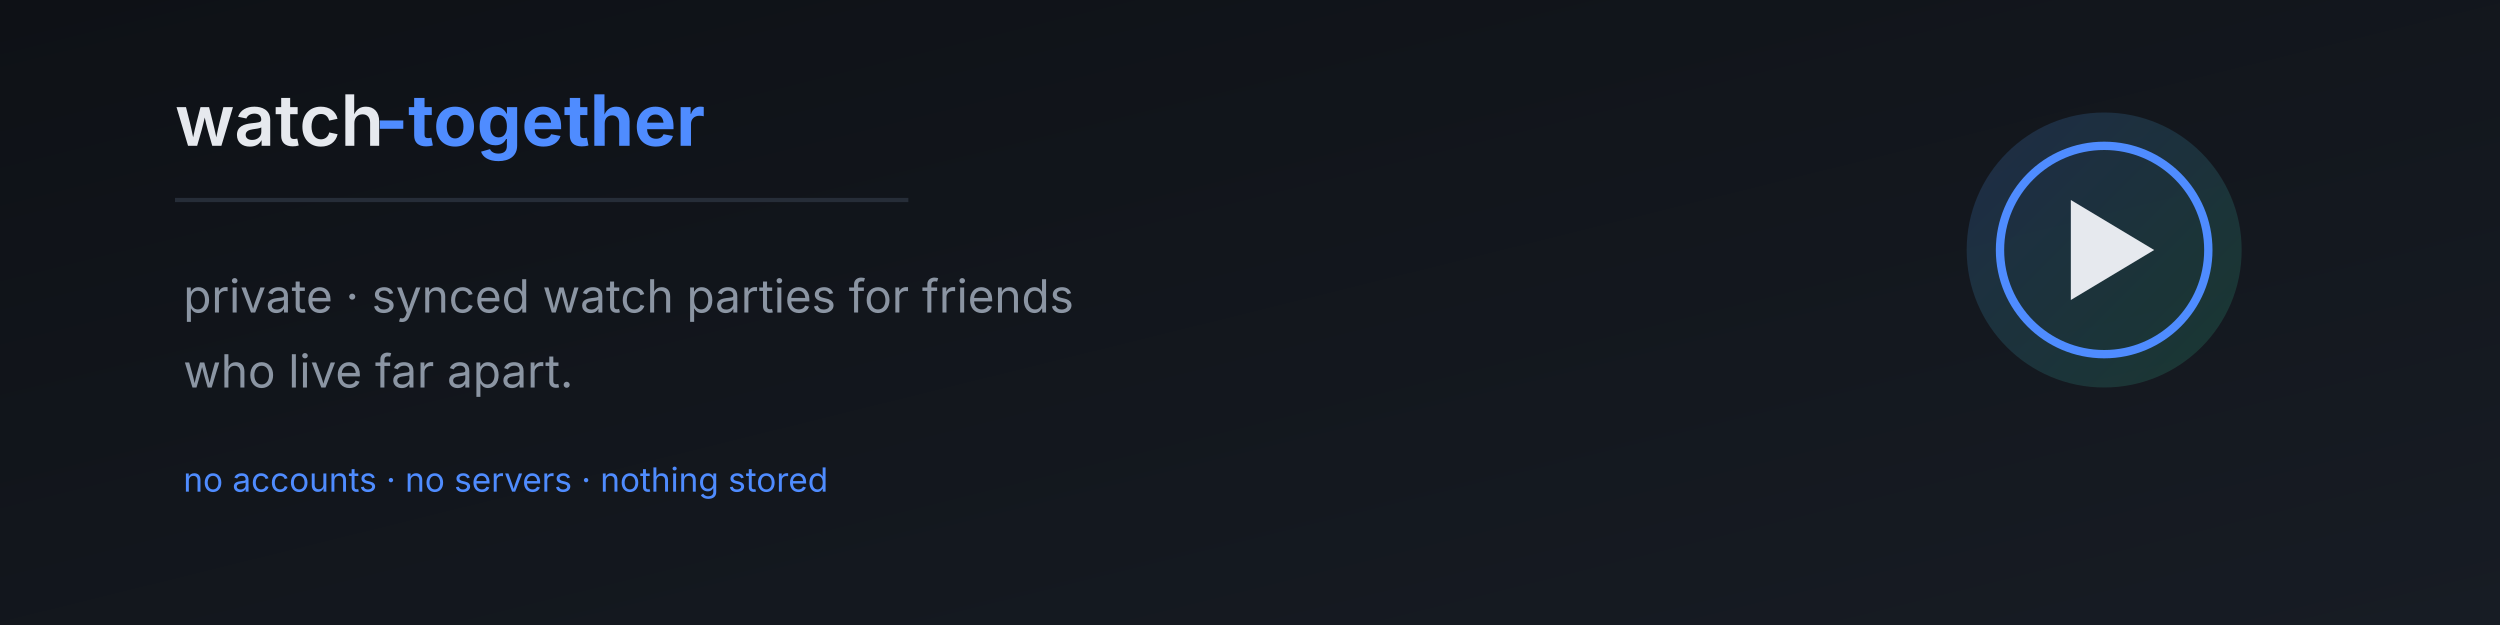
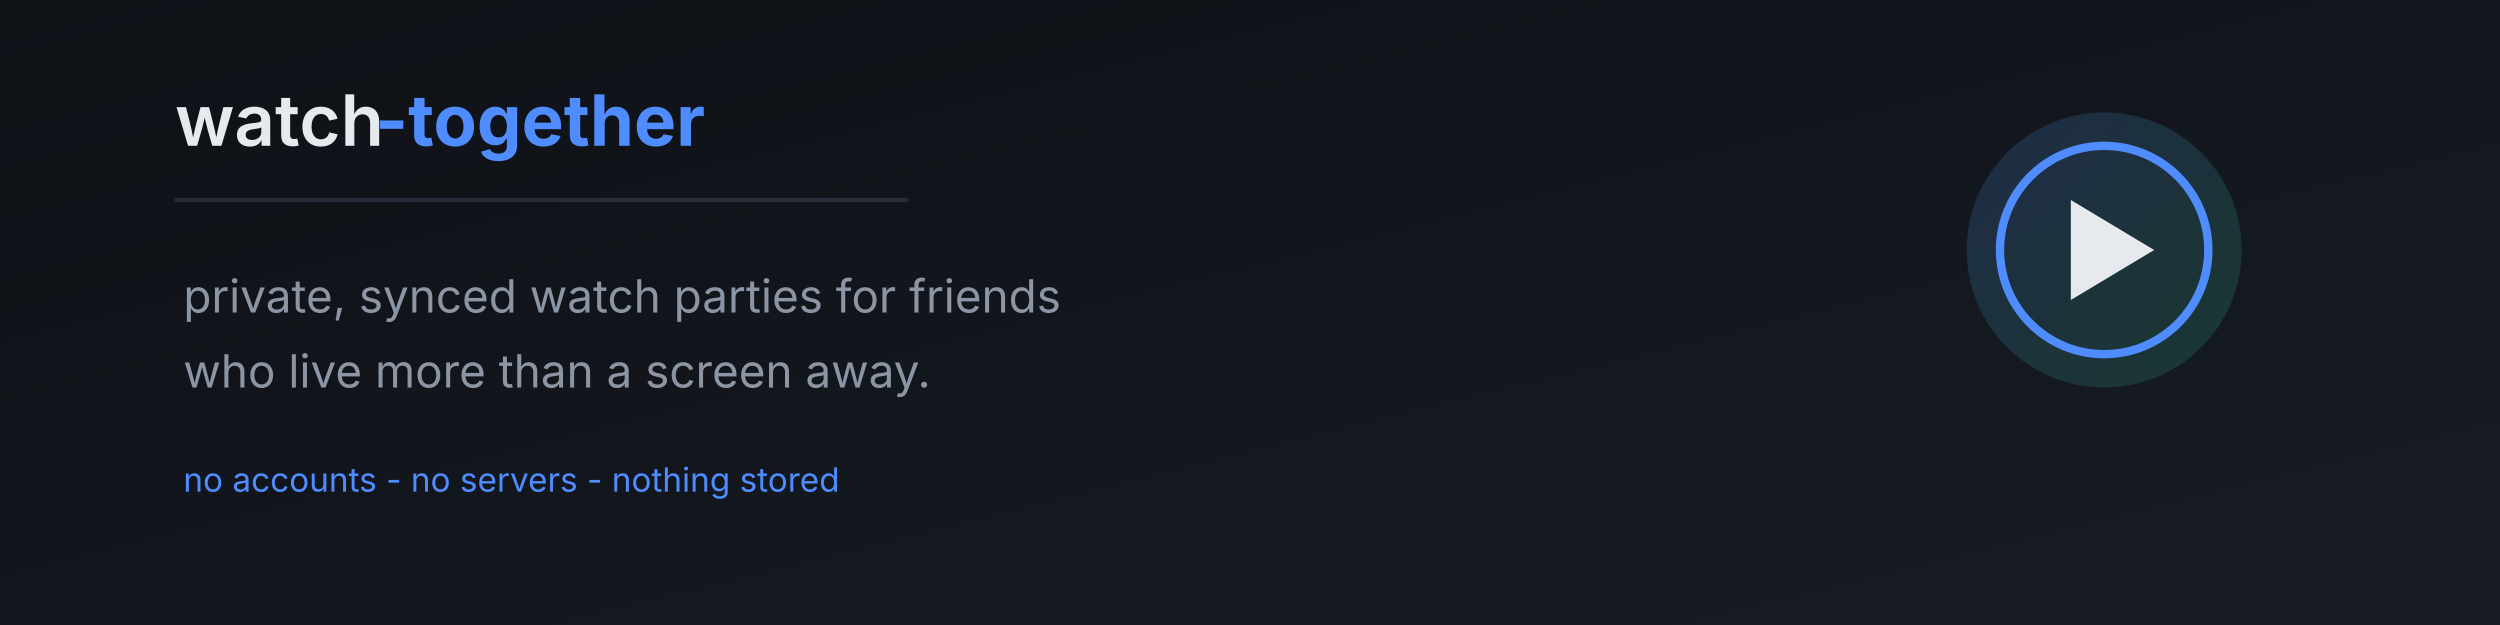
<svg xmlns="http://www.w3.org/2000/svg" viewBox="0 0 1200 300" role="img" aria-label="watch-together — private synced watch parties">
  <defs>
    <linearGradient id="bg" x1="0" y1="0" x2="1" y2="1">
      <stop offset="0" stop-color="#0e1116" />
      <stop offset="1" stop-color="#171c24" />
    </linearGradient>
    <linearGradient id="acc" x1="0" y1="0" x2="1" y2="1">
      <stop offset="0" stop-color="#4f8cff" />
      <stop offset="1" stop-color="#35c47f" />
    </linearGradient>
  </defs>
  <rect width="1200" height="300" fill="url(#bg)" />
  <circle cx="1010" cy="120" r="66" fill="url(#acc)" opacity="0.18" />
  <path d="M84 96h352" stroke="#262d38" stroke-width="2" />
  <text x="84" y="70" font-family="ui-sans-serif, -apple-system, sans-serif" font-size="34" font-weight="600" fill="#e6e9ee">watch</text>
  <text x="180" y="70" font-family="ui-sans-serif, -apple-system, sans-serif" font-size="34" font-weight="700" fill="#4f8cff">-together</text>
-   <text x="88" y="150" font-family="ui-sans-serif, -apple-system, sans-serif" font-size="22" fill="#8b95a3">private · synced watch parties for friends</text>
-   <text x="88" y="186" font-family="ui-sans-serif, -apple-system, sans-serif" font-size="22" fill="#8b95a3">who live far apart.</text>
-   <text x="88" y="236" font-family="ui-sans-serif, -apple-system, sans-serif" font-size="16" fill="#4f8cff">no accounts · no servers · nothing stored</text>
+   <text x="88" y="150" font-family="ui-sans-serif, -apple-system, sans-serif" font-size="22" fill="#8b95a3">private, synced watch parties for friends</text>
+   <text x="88" y="186" font-family="ui-sans-serif, -apple-system, sans-serif" font-size="22" fill="#8b95a3">who live more than a screen away.</text>
+   <text x="88" y="236" font-family="ui-sans-serif, -apple-system, sans-serif" font-size="16" fill="#4f8cff">no accounts - no servers - nothing stored</text>
  <g transform="translate(1010,120)">
    <circle r="50" fill="none" stroke="#4f8cff" stroke-width="4" />
    <path d="M -16 24 L 24 0 L -16 -24 Z" fill="#e6e9ee" />
  </g>
</svg>
